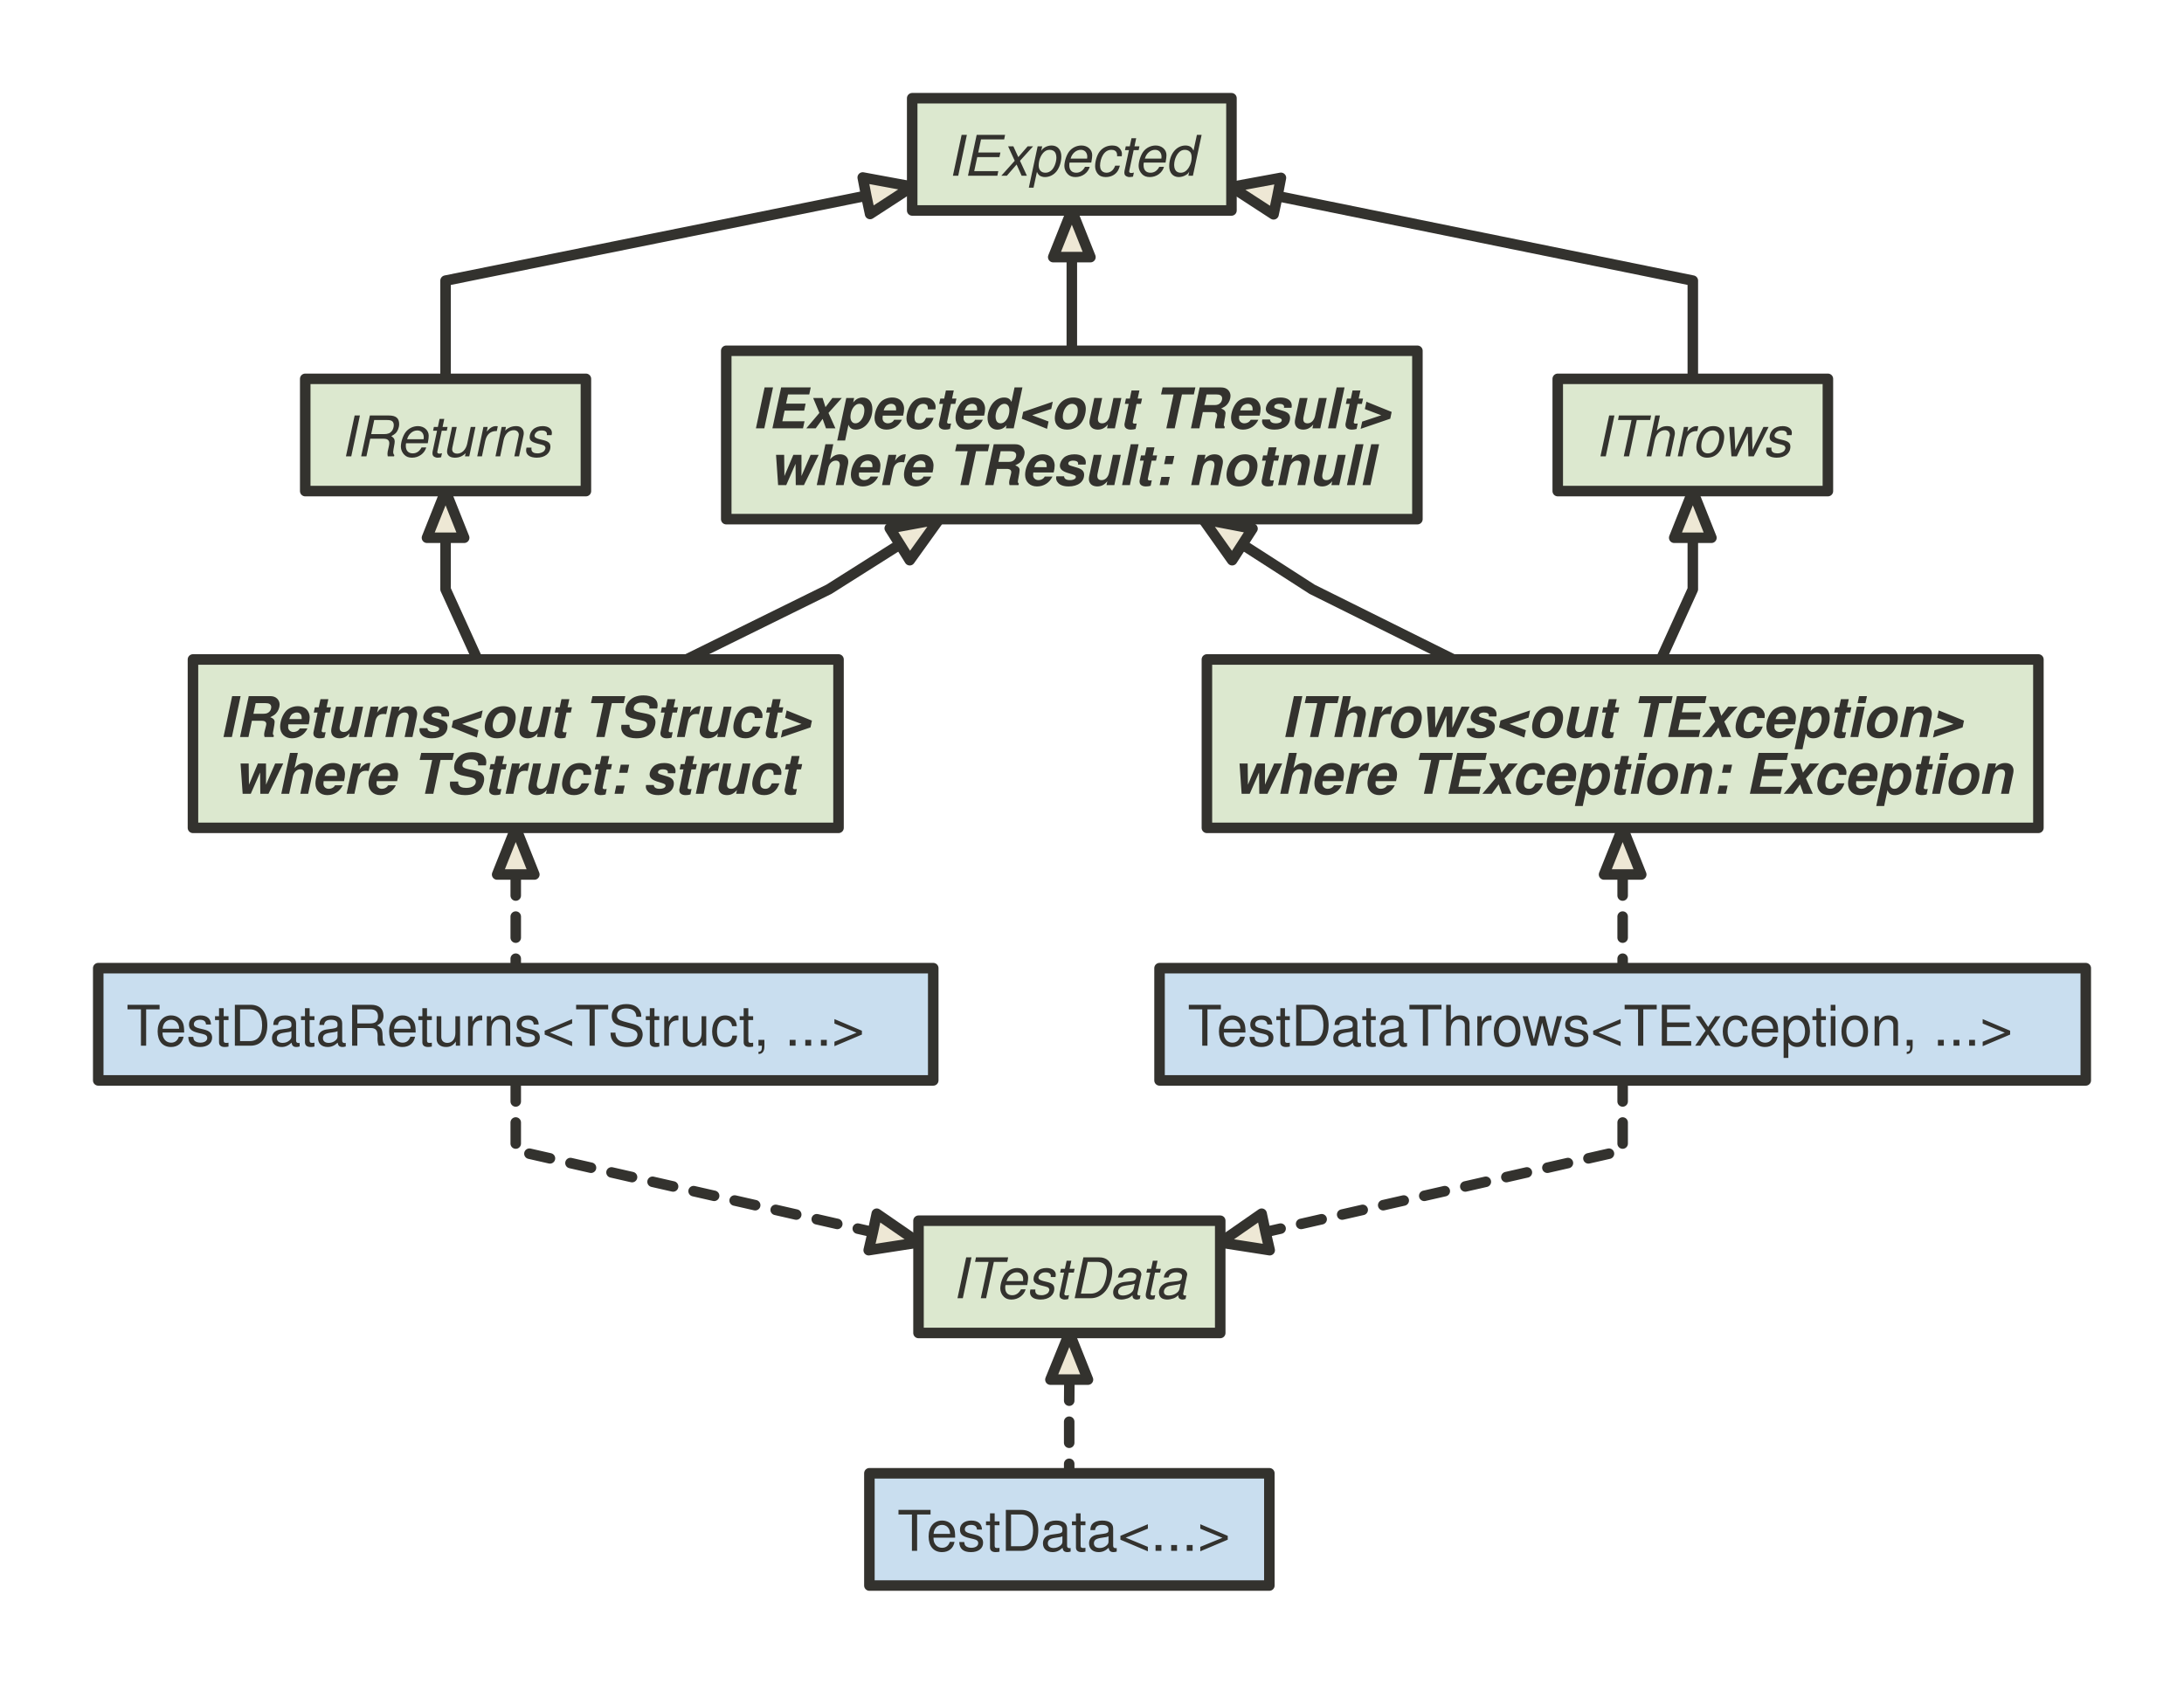
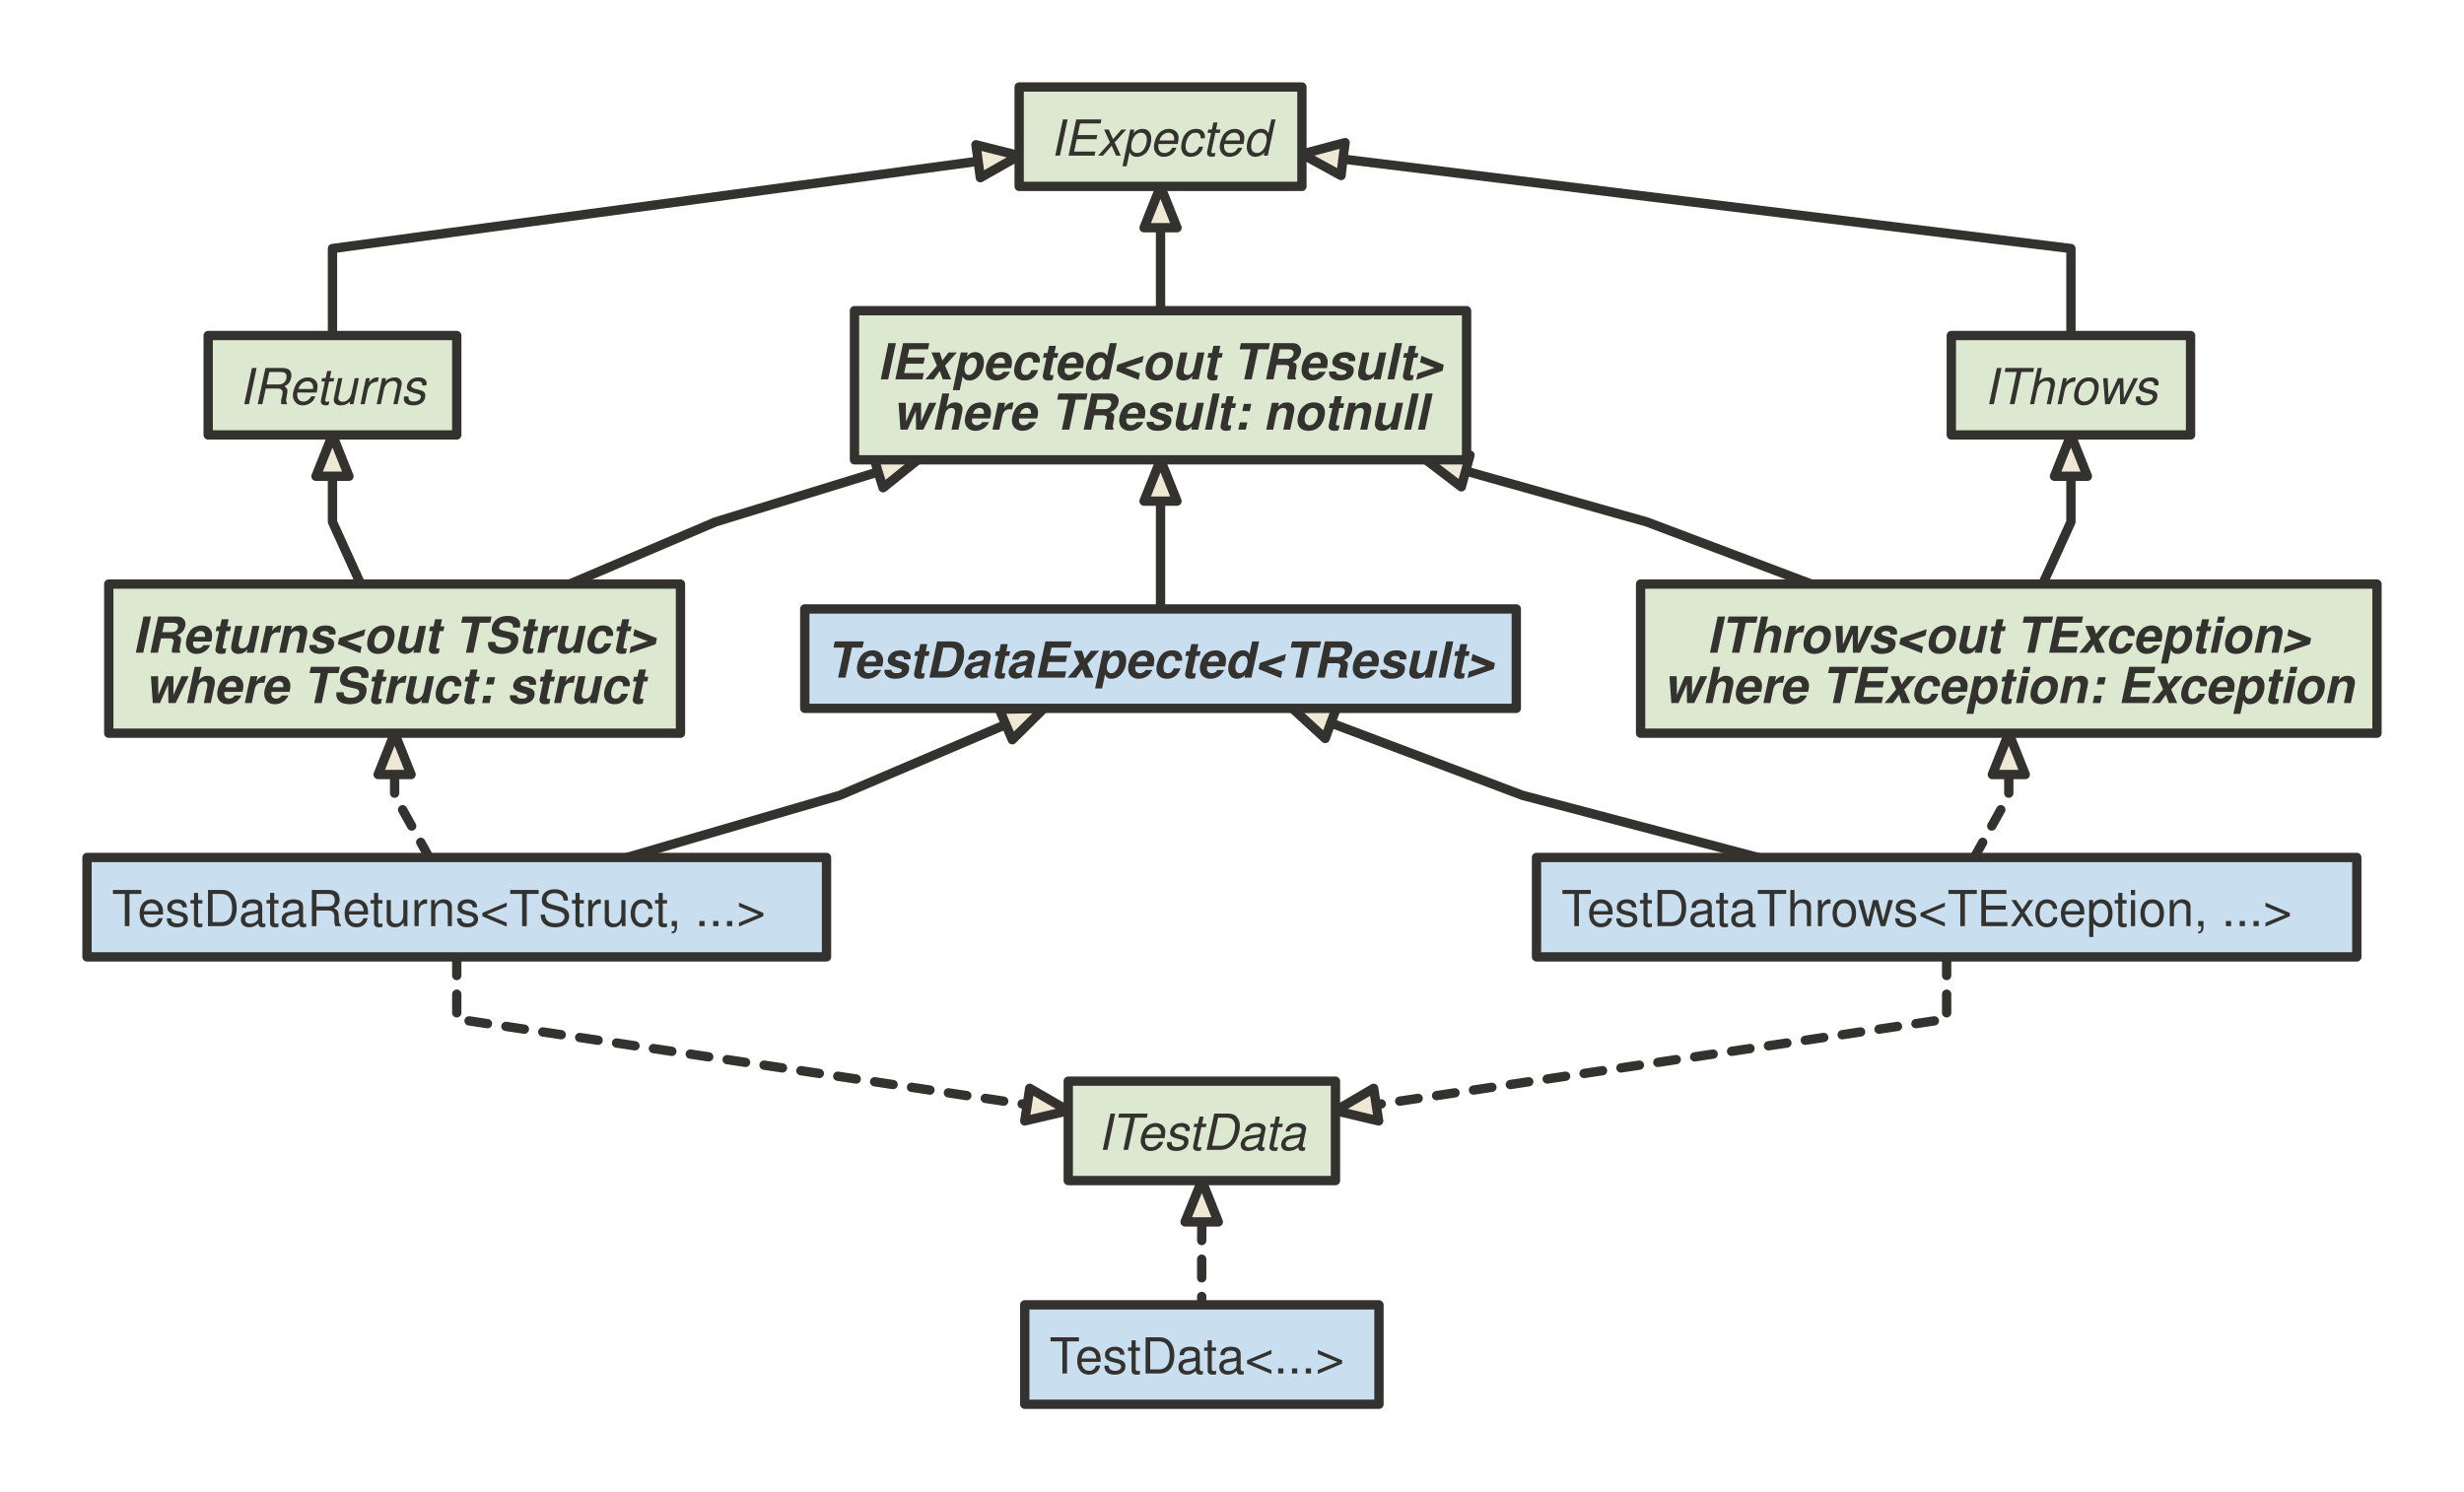
- <svg xmlns="http://www.w3.org/2000/svg" version="1.1" baseProfile="full" width="622.5" height="480.0" viewBox="0 0 622.5 480">
+ <svg xmlns="http://www.w3.org/2000/svg" version="1.1" baseProfile="full" width="793.0" height="480.0" viewBox="0 0 793 480">
  <g stroke-width="1.0" text-align="left" font="12pt Helvetica, Arial, sans-serif" font-size="12pt" font-family="Helvetica" font-weight="bold" font-style="normal">
    <g font-family="Helvetica" font-size="12pt" font-weight="bold" font-style="normal" stroke-width="3.0" stroke-linejoin="round" stroke-linecap="round" stroke="#33322E">
      <g stroke="transparent" fill="transparent">
-         <rect x="0.0" y="0.0" height="480.0" width="622.5" stroke="none" />
+         <rect x="0.0" y="0.0" height="480.0" width="793.0" stroke="none" />
      </g>
      <g transform="translate(8, 8)" fill="#33322E">
        <g transform="translate(20, 20)" fill="#eee8d5" font-family="Helvetica" font-size="12pt" font-weight="normal" font-style="normal">
-           <path d="M218.9 27.8 L99 52 L99 80 L99.0 80.0 " fill="none" />
-           <path d="M220.0 33.0 L218.9 27.8 L217.9 22.6 L232.0 25.2 Z" />
-           <path d="M99.0 125.3 L99 140 L108.091 160 L108.1 160.0 " fill="none" />
-           <path d="M104.3 125.3 L99.0 125.3 L93.7 125.3 L99.0 112.0 Z" />
+           <path d="M286.8 23.9 L79 52 L79 80 L79.0 80.0 " fill="none" />
+           <path d="M287.5 29.2 L286.8 23.9 L286.1 18.6 L300.0 22.1 Z" />
+           <path d="M79.0 125.3 L79 140 L88.091 160 L88.1 160.0 " fill="none" />
+           <path d="M84.3 125.3 L79.0 125.3 L73.7 125.3 L79.0 112.0 Z" />
          <g stroke-dasharray="6 6">
-             <path d="M119.0 221.3 L119 228 L119 248 L119.0 248.0 " fill="none" />
+             <path d="M99.0 221.3 L99 228 L110.111 248 L110.1 248.0 " fill="none" />
          </g>
-           <path d="M124.3 221.3 L119.0 221.3 L113.7 221.3 L119.0 208.0 Z" />
+           <path d="M104.3 221.3 L99.0 221.3 L93.7 221.3 L99.0 208.0 Z" />
+           <path d="M295.7 205.2 L242.25 228 L173.778 248 L173.8 248.0 " fill="none" />
+           <path d="M297.8 210.1 L295.7 205.2 L293.6 200.3 L308.0 200.0 Z" />
          <g stroke-dasharray="6 6">
-             <path d="M119.0 280.0 L119 300 L220.751 323.22 L220.8 323.2 " fill="none" />
+             <path d="M119.0 280.0 L119 300 L302.564 327.563 L302.6 327.6 " fill="none" />
          </g>
-           <path d="M219.6 328.4 L220.8 323.2 L221.9 318.0 L233.8 326.2 Z" />
-           <path d="M277.5 45.3 L277.5 52 L277.5 72 L277.5 72.0 " fill="none" />
-           <path d="M282.8 45.3 L277.5 45.3 L272.2 45.3 L277.5 32.0 Z" />
-           <path d="M228.5 127.2 L208.25 140 L167.682 160 L167.7 160.0 " fill="none" />
-           <path d="M231.3 131.7 L228.5 127.2 L225.6 122.6 L239.7 120.0 Z" />
-           <path d="M326.1 127.2 L346 140 L386.227 160 L386.2 160.0 " fill="none" />
-           <path d="M329.0 122.7 L326.1 127.2 L323.2 131.7 L314.9 120.0 Z" />
+           <path d="M301.8 332.8 L302.6 327.6 L303.4 322.3 L315.8 329.5 Z" />
+           <path d="M345.5 45.3 L345.5 52 L345.5 72 L345.5 72.0 " fill="none" />
+           <path d="M350.8 45.3 L345.5 45.3 L340.2 45.3 L345.5 32.0 Z" />
+           <path d="M254.6 123.9 L202.25 140 L155.318 160 L155.3 160.0 " fill="none" />
+           <path d="M256.2 129.0 L254.6 123.9 L253.1 118.8 L267.4 120.0 Z" />
+           <path d="M345.5 133.3 L345.5 140 L345.5 168 L345.5 168.0 " fill="none" />
+           <path d="M350.8 133.3 L345.5 133.3 L340.2 133.3 L345.5 120.0 Z" />
+           <path d="M443.7 123.6 L502 140 L554.955 160 L555.0 160.0 " fill="none" />
+           <path d="M445.1 118.5 L443.7 123.6 L442.3 128.7 L430.9 120.0 Z" />
          <g stroke-dasharray="6 6">
-             <path d="M276.8 365.3 L276.75 372 L276.75 392 L276.8 392.0 " fill="none" />
+             <path d="M358.8 365.3 L358.75 372 L358.75 392 L358.8 392.0 " fill="none" />
          </g>
-           <path d="M282.1 365.3 L276.8 365.3 L271.4 365.3 L276.8 352.0 Z" />
-           <path d="M336.1 27.9 L454.5 52 L454.5 80 L454.5 80.0 " fill="none" />
-           <path d="M337.1 22.7 L336.1 27.9 L335.0 33.1 L323.0 25.3 Z" />
-           <path d="M454.5 125.3 L454.5 140 L445.409 160 L445.4 160.0 " fill="none" />
-           <path d="M459.8 125.3 L454.5 125.3 L449.2 125.3 L454.5 112.0 Z" />
+           <path d="M364.1 365.3 L358.8 365.3 L353.4 365.3 L358.8 352.0 Z" />
+           <path d="M404.2 23.2 L638.5 52 L638.5 80 L638.5 80.0 " fill="none" />
+           <path d="M404.9 17.9 L404.2 23.2 L403.6 28.5 L391.0 21.6 Z" />
+           <path d="M638.5 125.3 L638.5 140 L629.409 160 L629.4 160.0 " fill="none" />
+           <path d="M643.8 125.3 L638.5 125.3 L633.2 125.3 L638.5 112.0 Z" />
          <g stroke-dasharray="6 6">
-             <path d="M434.5 221.3 L434.5 228 L434.5 248 L434.5 248.0 " fill="none" />
+             <path d="M618.5 221.3 L618.5 228 L607.389 248 L607.4 248.0 " fill="none" />
          </g>
-           <path d="M439.8 221.3 L434.5 221.3 L429.2 221.3 L434.5 208.0 Z" />
+           <path d="M623.8 221.3 L618.5 221.3 L613.2 221.3 L618.5 208.0 Z" />
+           <path d="M400.3 204.7 L462 228 L537.833 248 L537.8 248.0 " fill="none" />
+           <path d="M402.2 199.7 L400.3 204.7 L398.5 209.7 L387.9 200.0 Z" />
          <g stroke-dasharray="6 6">
-             <path d="M434.5 280.0 L434.5 300 L332.749 323.22 L332.7 323.2 " fill="none" />
+             <path d="M598.5 280.0 L598.5 300 L414.936 327.563 L414.9 327.6 " fill="none" />
          </g>
-           <path d="M331.6 318.0 L332.7 323.2 L333.9 328.4 L319.8 326.2 Z" />
+           <path d="M414.1 322.3 L414.9 327.6 L415.7 332.8 L401.8 329.5 Z" />
          <g data-name="IExpected">
            <g fill="#DCE8CF" stroke="#33322E" data-name="IExpected">
-               <rect x="232.0" y="0.0" height="32.0" width="91.0" data-name="IExpected" />
+               <rect x="300.0" y="0.0" height="32.0" width="91.0" data-name="IExpected" />
            </g>
-             <g transform="translate(232, 0)" font-family="Helvetica" font-size="12pt" font-weight="normal" font-style="italic" data-name="IExpected" data-compartment="0">
+             <g transform="translate(300, 0)" font-family="Helvetica" font-size="12pt" font-weight="normal" font-style="italic" data-name="IExpected" data-compartment="0">
              <g transform="translate(8, 8)" fill="#33322E" text-align="center" data-name="IExpected" data-compartment="0">
                <text x="37.5" y="14.1" stroke="none" text-anchor="middle" data-name="IExpected" data-compartment="0">IExpected</text>
              </g>
            </g>
          </g>
          <g data-name="IExpected&lt;out TResult&gt;">
            <g fill="#DCE8CF" stroke="#33322E" data-name="IExpected&lt;out TResult&gt;">
-               <rect x="179.0" y="72.0" height="48.0" width="197.0" data-name="IExpected&lt;out TResult&gt;" />
+               <rect x="247.0" y="72.0" height="48.0" width="197.0" data-name="IExpected&lt;out TResult&gt;" />
            </g>
-             <g transform="translate(179, 72)" font-family="Helvetica" font-size="12pt" font-weight="bold" font-style="italic" data-name="IExpected&lt;out TResult&gt;" data-compartment="0">
+             <g transform="translate(247, 72)" font-family="Helvetica" font-size="12pt" font-weight="bold" font-style="italic" data-name="IExpected&lt;out TResult&gt;" data-compartment="0">
              <g transform="translate(8, 8)" fill="#33322E" text-align="center" data-name="IExpected&lt;out TResult&gt;" data-compartment="0">
                <text x="90.5" y="14.1" stroke="none" text-anchor="middle" data-name="IExpected&lt;out TResult&gt;" data-compartment="0">IExpected&lt;out TResult&gt;</text>
                <text x="90.5" y="30.3" stroke="none" text-anchor="middle" data-name="IExpected&lt;out TResult&gt;" data-compartment="0">where TResult: notnull</text>
              </g>
            </g>
          </g>
          <g data-name="IReturns">
            <g fill="#DCE8CF" stroke="#33322E" data-name="IReturns">
-               <rect x="59.0" y="80.0" height="32.0" width="80.0" data-name="IReturns" />
+               <rect x="39.0" y="80.0" height="32.0" width="80.0" data-name="IReturns" />
            </g>
-             <g transform="translate(59, 80)" font-family="Helvetica" font-size="12pt" font-weight="normal" font-style="italic" data-name="IReturns" data-compartment="0">
+             <g transform="translate(39, 80)" font-family="Helvetica" font-size="12pt" font-weight="normal" font-style="italic" data-name="IReturns" data-compartment="0">
              <g transform="translate(8, 8)" fill="#33322E" text-align="center" data-name="IReturns" data-compartment="0">
                <text x="32.0" y="14.1" stroke="none" text-anchor="middle" data-name="IReturns" data-compartment="0">IReturns</text>
              </g>
            </g>
          </g>
          <g data-name="IReturns&lt;out TStruct&gt;">
            <g fill="#DCE8CF" stroke="#33322E" data-name="IReturns&lt;out TStruct&gt;">
-               <rect x="27.0" y="160.0" height="48.0" width="184.0" data-name="IReturns&lt;out TStruct&gt;" />
+               <rect x="7.0" y="160.0" height="48.0" width="184.0" data-name="IReturns&lt;out TStruct&gt;" />
            </g>
-             <g transform="translate(27, 160)" font-family="Helvetica" font-size="12pt" font-weight="bold" font-style="italic" data-name="IReturns&lt;out TStruct&gt;" data-compartment="0">
+             <g transform="translate(7, 160)" font-family="Helvetica" font-size="12pt" font-weight="bold" font-style="italic" data-name="IReturns&lt;out TStruct&gt;" data-compartment="0">
              <g transform="translate(8, 8)" fill="#33322E" text-align="center" data-name="IReturns&lt;out TStruct&gt;" data-compartment="0">
                <text x="84.0" y="14.1" stroke="none" text-anchor="middle" data-name="IReturns&lt;out TStruct&gt;" data-compartment="0">IReturns&lt;out TStruct&gt;</text>
                <text x="84.0" y="30.3" stroke="none" text-anchor="middle" data-name="IReturns&lt;out TStruct&gt;" data-compartment="0">where TStruct: struct</text>
              </g>
            </g>
          </g>
          <g data-name="IThrows">
            <g fill="#DCE8CF" stroke="#33322E" data-name="IThrows">
-               <rect x="416.0" y="80.0" height="32.0" width="77.0" data-name="IThrows" />
+               <rect x="600.0" y="80.0" height="32.0" width="77.0" data-name="IThrows" />
            </g>
-             <g transform="translate(416, 80)" font-family="Helvetica" font-size="12pt" font-weight="normal" font-style="italic" data-name="IThrows" data-compartment="0">
+             <g transform="translate(600, 80)" font-family="Helvetica" font-size="12pt" font-weight="normal" font-style="italic" data-name="IThrows" data-compartment="0">
              <g transform="translate(8, 8)" fill="#33322E" text-align="center" data-name="IThrows" data-compartment="0">
                <text x="30.5" y="14.1" stroke="none" text-anchor="middle" data-name="IThrows" data-compartment="0">IThrows</text>
              </g>
            </g>
          </g>
          <g data-name="IThrows&lt;out TException&gt;">
            <g fill="#DCE8CF" stroke="#33322E" data-name="IThrows&lt;out TException&gt;">
-               <rect x="316.0" y="160.0" height="48.0" width="237.0" data-name="IThrows&lt;out TException&gt;" />
+               <rect x="500.0" y="160.0" height="48.0" width="237.0" data-name="IThrows&lt;out TException&gt;" />
            </g>
-             <g transform="translate(316, 160)" font-family="Helvetica" font-size="12pt" font-weight="bold" font-style="italic" data-name="IThrows&lt;out TException&gt;" data-compartment="0">
+             <g transform="translate(500, 160)" font-family="Helvetica" font-size="12pt" font-weight="bold" font-style="italic" data-name="IThrows&lt;out TException&gt;" data-compartment="0">
              <g transform="translate(8, 8)" fill="#33322E" text-align="center" data-name="IThrows&lt;out TException&gt;" data-compartment="0">
                <text x="110.5" y="14.1" stroke="none" text-anchor="middle" data-name="IThrows&lt;out TException&gt;" data-compartment="0">IThrows&lt;out TException&gt;</text>
                <text x="110.5" y="30.3" stroke="none" text-anchor="middle" data-name="IThrows&lt;out TException&gt;" data-compartment="0">where TException: Exception</text>
+               </g>
+             </g>
+           </g>
+           <g data-name="TestDataExpected&lt;TResult&gt;">
+             <g fill="#C9DEEF" stroke="#33322E" data-name="TestDataExpected&lt;TResult&gt;">
+               <rect x="231.0" y="168.0" height="32.0" width="229.0" data-name="TestDataExpected&lt;TResult&gt;" />
+             </g>
+             <g transform="translate(231, 168)" font-family="Helvetica" font-size="12pt" font-weight="bold" font-style="italic" data-name="TestDataExpected&lt;TResult&gt;" data-compartment="0">
+               <g transform="translate(8, 8)" fill="#33322E" text-align="center" data-name="TestDataExpected&lt;TResult&gt;" data-compartment="0">
+                 <text x="106.5" y="14.1" stroke="none" text-anchor="middle" data-name="TestDataExpected&lt;TResult&gt;" data-compartment="0">TestDataExpected&lt;TResult&gt;</text>
              </g>
            </g>
          </g>
          <g data-name="TestDataReturns&lt;TStruct, ...&gt;">
            <g fill="#C9DEEF" stroke="#33322E" data-name="TestDataReturns&lt;TStruct, ...&gt;">
              <rect x="0.0" y="248.0" height="32.0" width="238.0" data-name="TestDataReturns&lt;TStruct, ...&gt;" />
            </g>
            <g transform="translate(0, 248)" font-family="Helvetica" font-size="12pt" font-weight="normal" font-style="normal" data-name="TestDataReturns&lt;TStruct, ...&gt;" data-compartment="0">
              <g transform="translate(8, 8)" fill="#33322E" text-align="left" data-name="TestDataReturns&lt;TStruct, ...&gt;" data-compartment="0">
                <text x="0.0" y="14.1" stroke="none" data-name="TestDataReturns&lt;TStruct, ...&gt;" data-compartment="0">TestDataReturns&lt;TStruct, ...&gt;</text>
              </g>
            </g>
          </g>
          <g data-name="TestData&lt;...&gt;">
            <g fill="#C9DEEF" stroke="#33322E" data-name="TestData&lt;...&gt;">
-               <rect x="219.8" y="392.0" height="32.0" width="114.0" data-name="TestData&lt;...&gt;" />
+               <rect x="301.8" y="392.0" height="32.0" width="114.0" data-name="TestData&lt;...&gt;" />
            </g>
-             <g transform="translate(219.75, 392)" font-family="Helvetica" font-size="12pt" font-weight="normal" font-style="normal" data-name="TestData&lt;...&gt;" data-compartment="0">
+             <g transform="translate(301.75, 392)" font-family="Helvetica" font-size="12pt" font-weight="normal" font-style="normal" data-name="TestData&lt;...&gt;" data-compartment="0">
              <g transform="translate(8, 8)" fill="#33322E" text-align="left" data-name="TestData&lt;...&gt;" data-compartment="0">
                <text x="0.0" y="14.1" stroke="none" data-name="TestData&lt;...&gt;" data-compartment="0">TestData&lt;...&gt;</text>
              </g>
            </g>
          </g>
          <g data-name="TestDataThrows&lt;TException, ...&gt;">
            <g fill="#C9DEEF" stroke="#33322E" data-name="TestDataThrows&lt;TException, ...&gt;">
-               <rect x="302.5" y="248.0" height="32.0" width="264.0" data-name="TestDataThrows&lt;TException, ...&gt;" />
+               <rect x="466.5" y="248.0" height="32.0" width="264.0" data-name="TestDataThrows&lt;TException, ...&gt;" />
            </g>
-             <g transform="translate(302.5, 248)" font-family="Helvetica" font-size="12pt" font-weight="normal" font-style="normal" data-name="TestDataThrows&lt;TException, ...&gt;" data-compartment="0">
+             <g transform="translate(466.5, 248)" font-family="Helvetica" font-size="12pt" font-weight="normal" font-style="normal" data-name="TestDataThrows&lt;TException, ...&gt;" data-compartment="0">
              <g transform="translate(8, 8)" fill="#33322E" text-align="left" data-name="TestDataThrows&lt;TException, ...&gt;" data-compartment="0">
                <text x="0.0" y="14.1" stroke="none" data-name="TestDataThrows&lt;TException, ...&gt;" data-compartment="0">TestDataThrows&lt;TException, ...&gt;</text>
              </g>
            </g>
          </g>
          <g data-name="ITestData">
            <g fill="#DCE8CF" stroke="#33322E" data-name="ITestData">
-               <rect x="233.8" y="320.0" height="32.0" width="86.0" data-name="ITestData" />
+               <rect x="315.8" y="320.0" height="32.0" width="86.0" data-name="ITestData" />
            </g>
-             <g transform="translate(233.75, 320)" font-family="Helvetica" font-size="12pt" font-weight="normal" font-style="italic" data-name="ITestData" data-compartment="0">
+             <g transform="translate(315.75, 320)" font-family="Helvetica" font-size="12pt" font-weight="normal" font-style="italic" data-name="ITestData" data-compartment="0">
              <g transform="translate(8, 8)" fill="#33322E" text-align="center" data-name="ITestData" data-compartment="0">
                <text x="35.0" y="14.1" stroke="none" text-anchor="middle" data-name="ITestData" data-compartment="0">ITestData</text>
              </g>
            </g>
          </g>
        </g>
      </g>
    </g>
  </g>
</svg>
